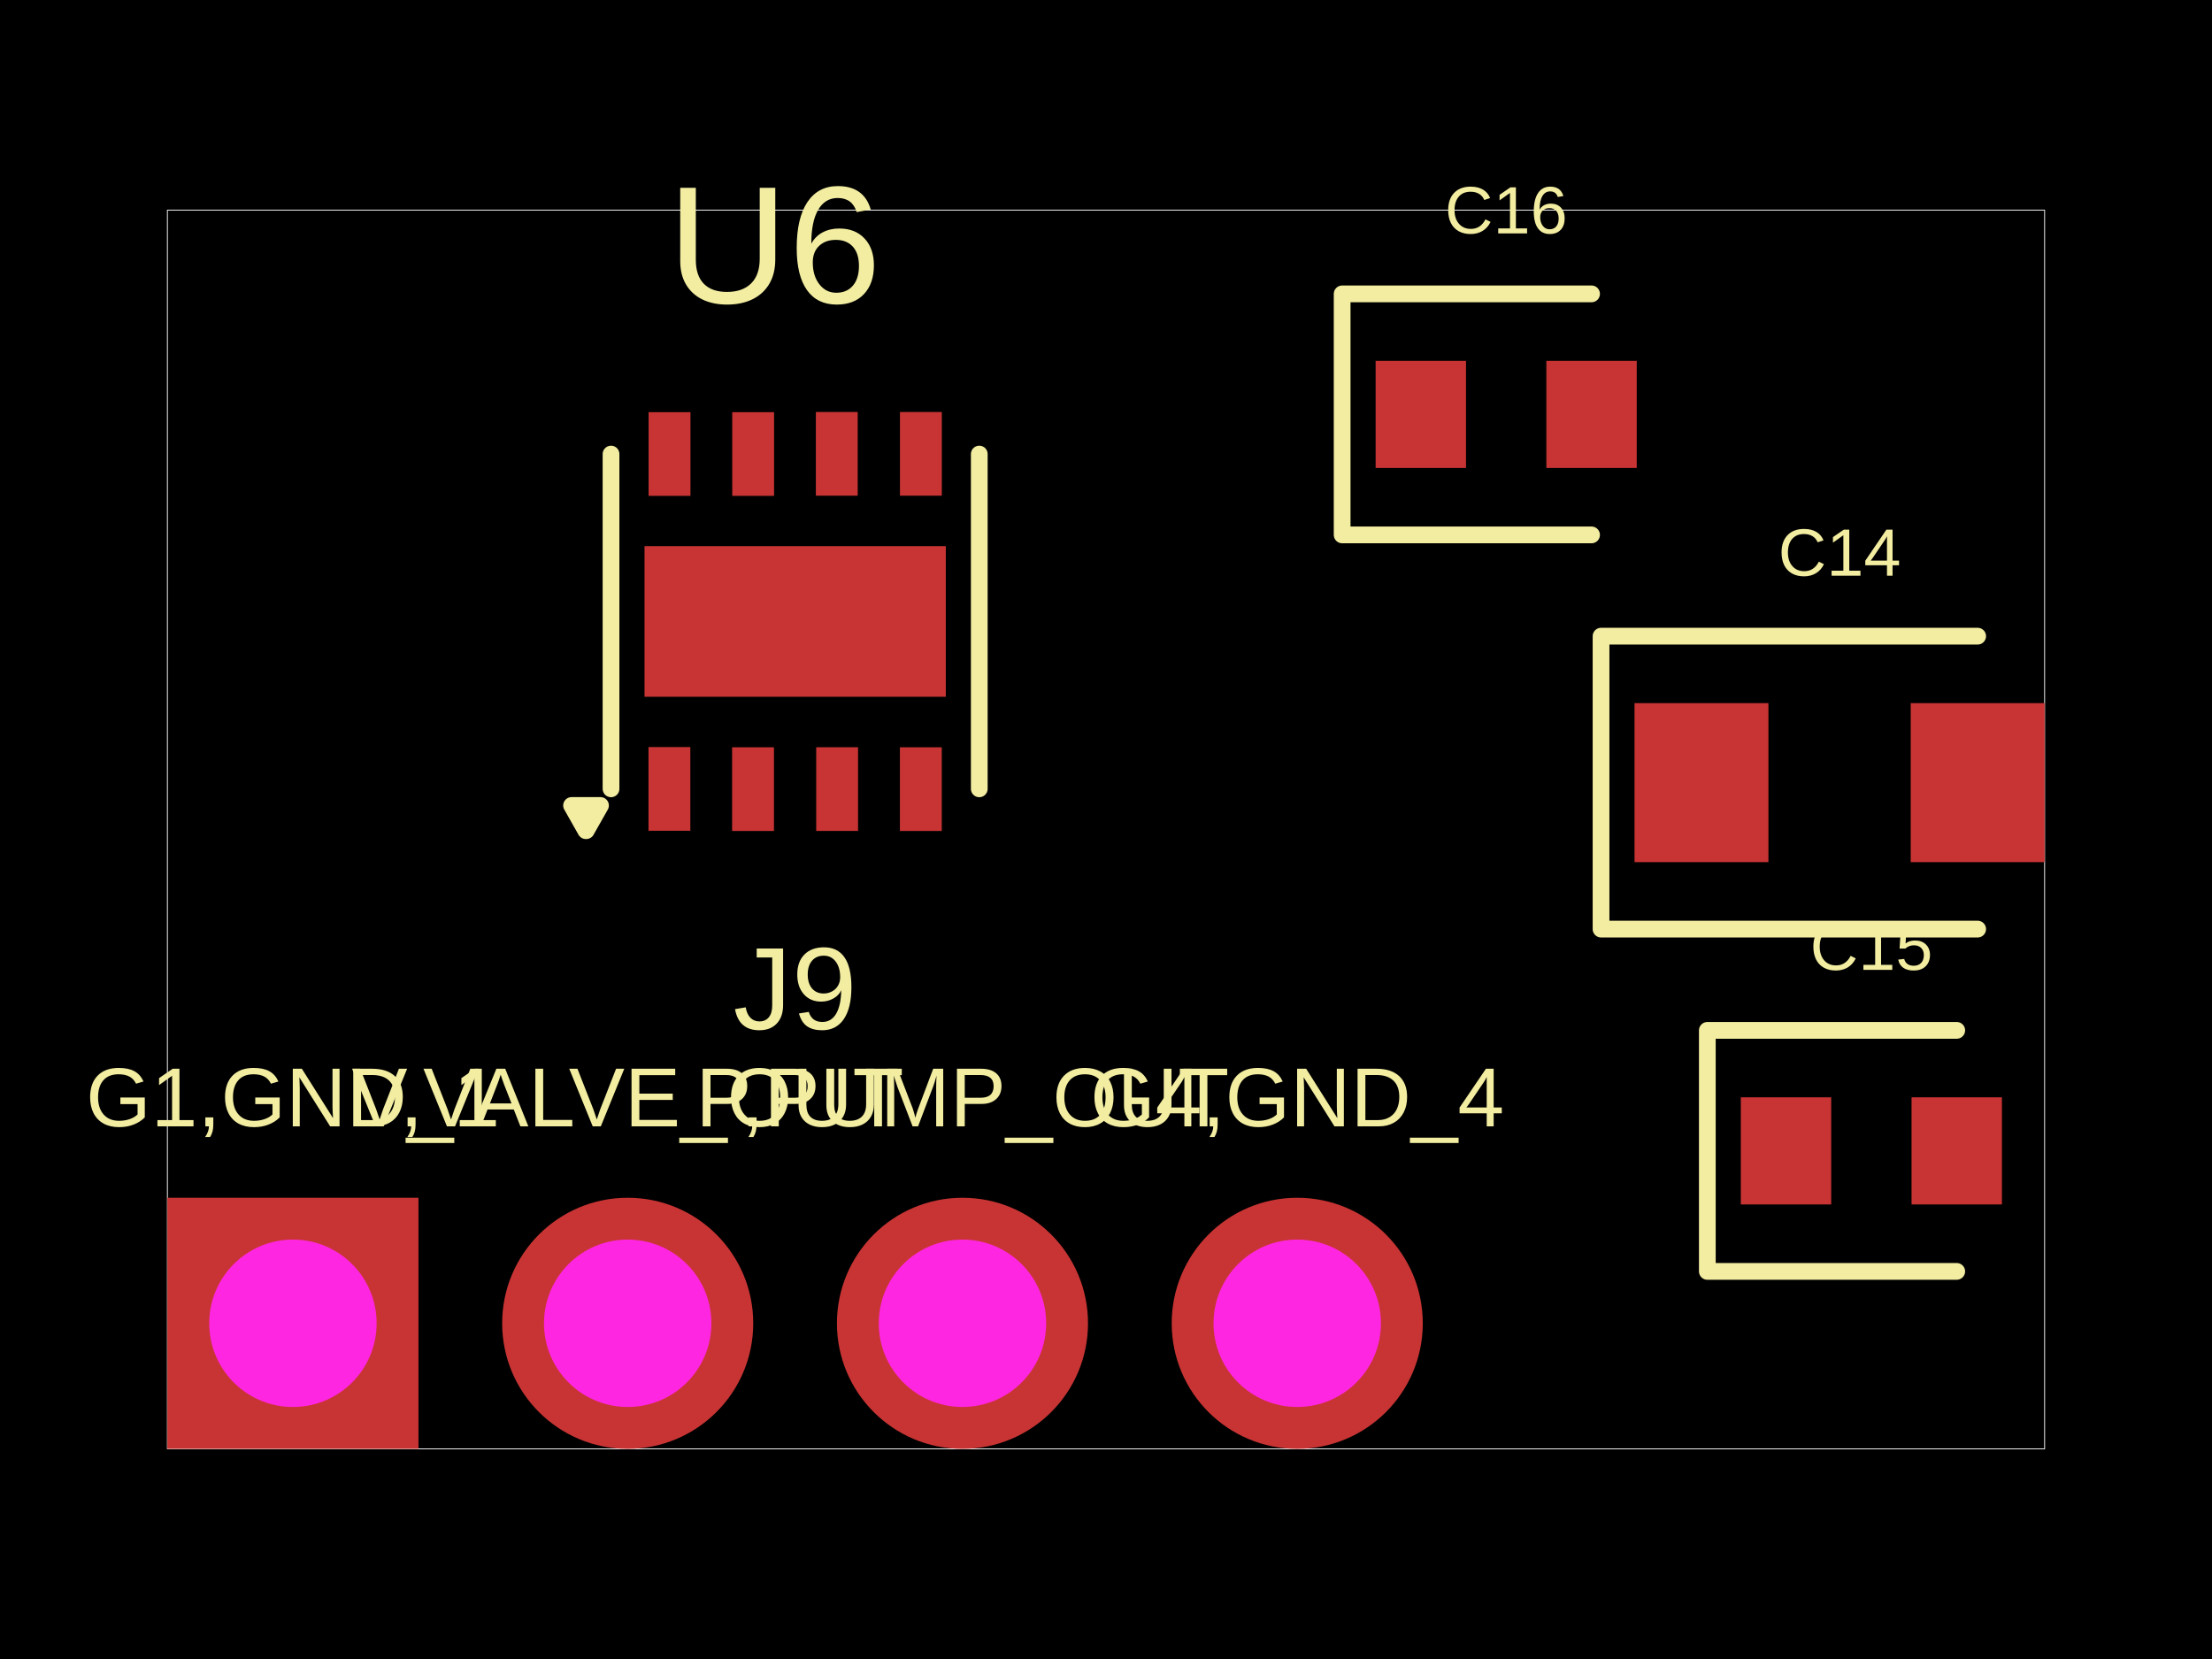
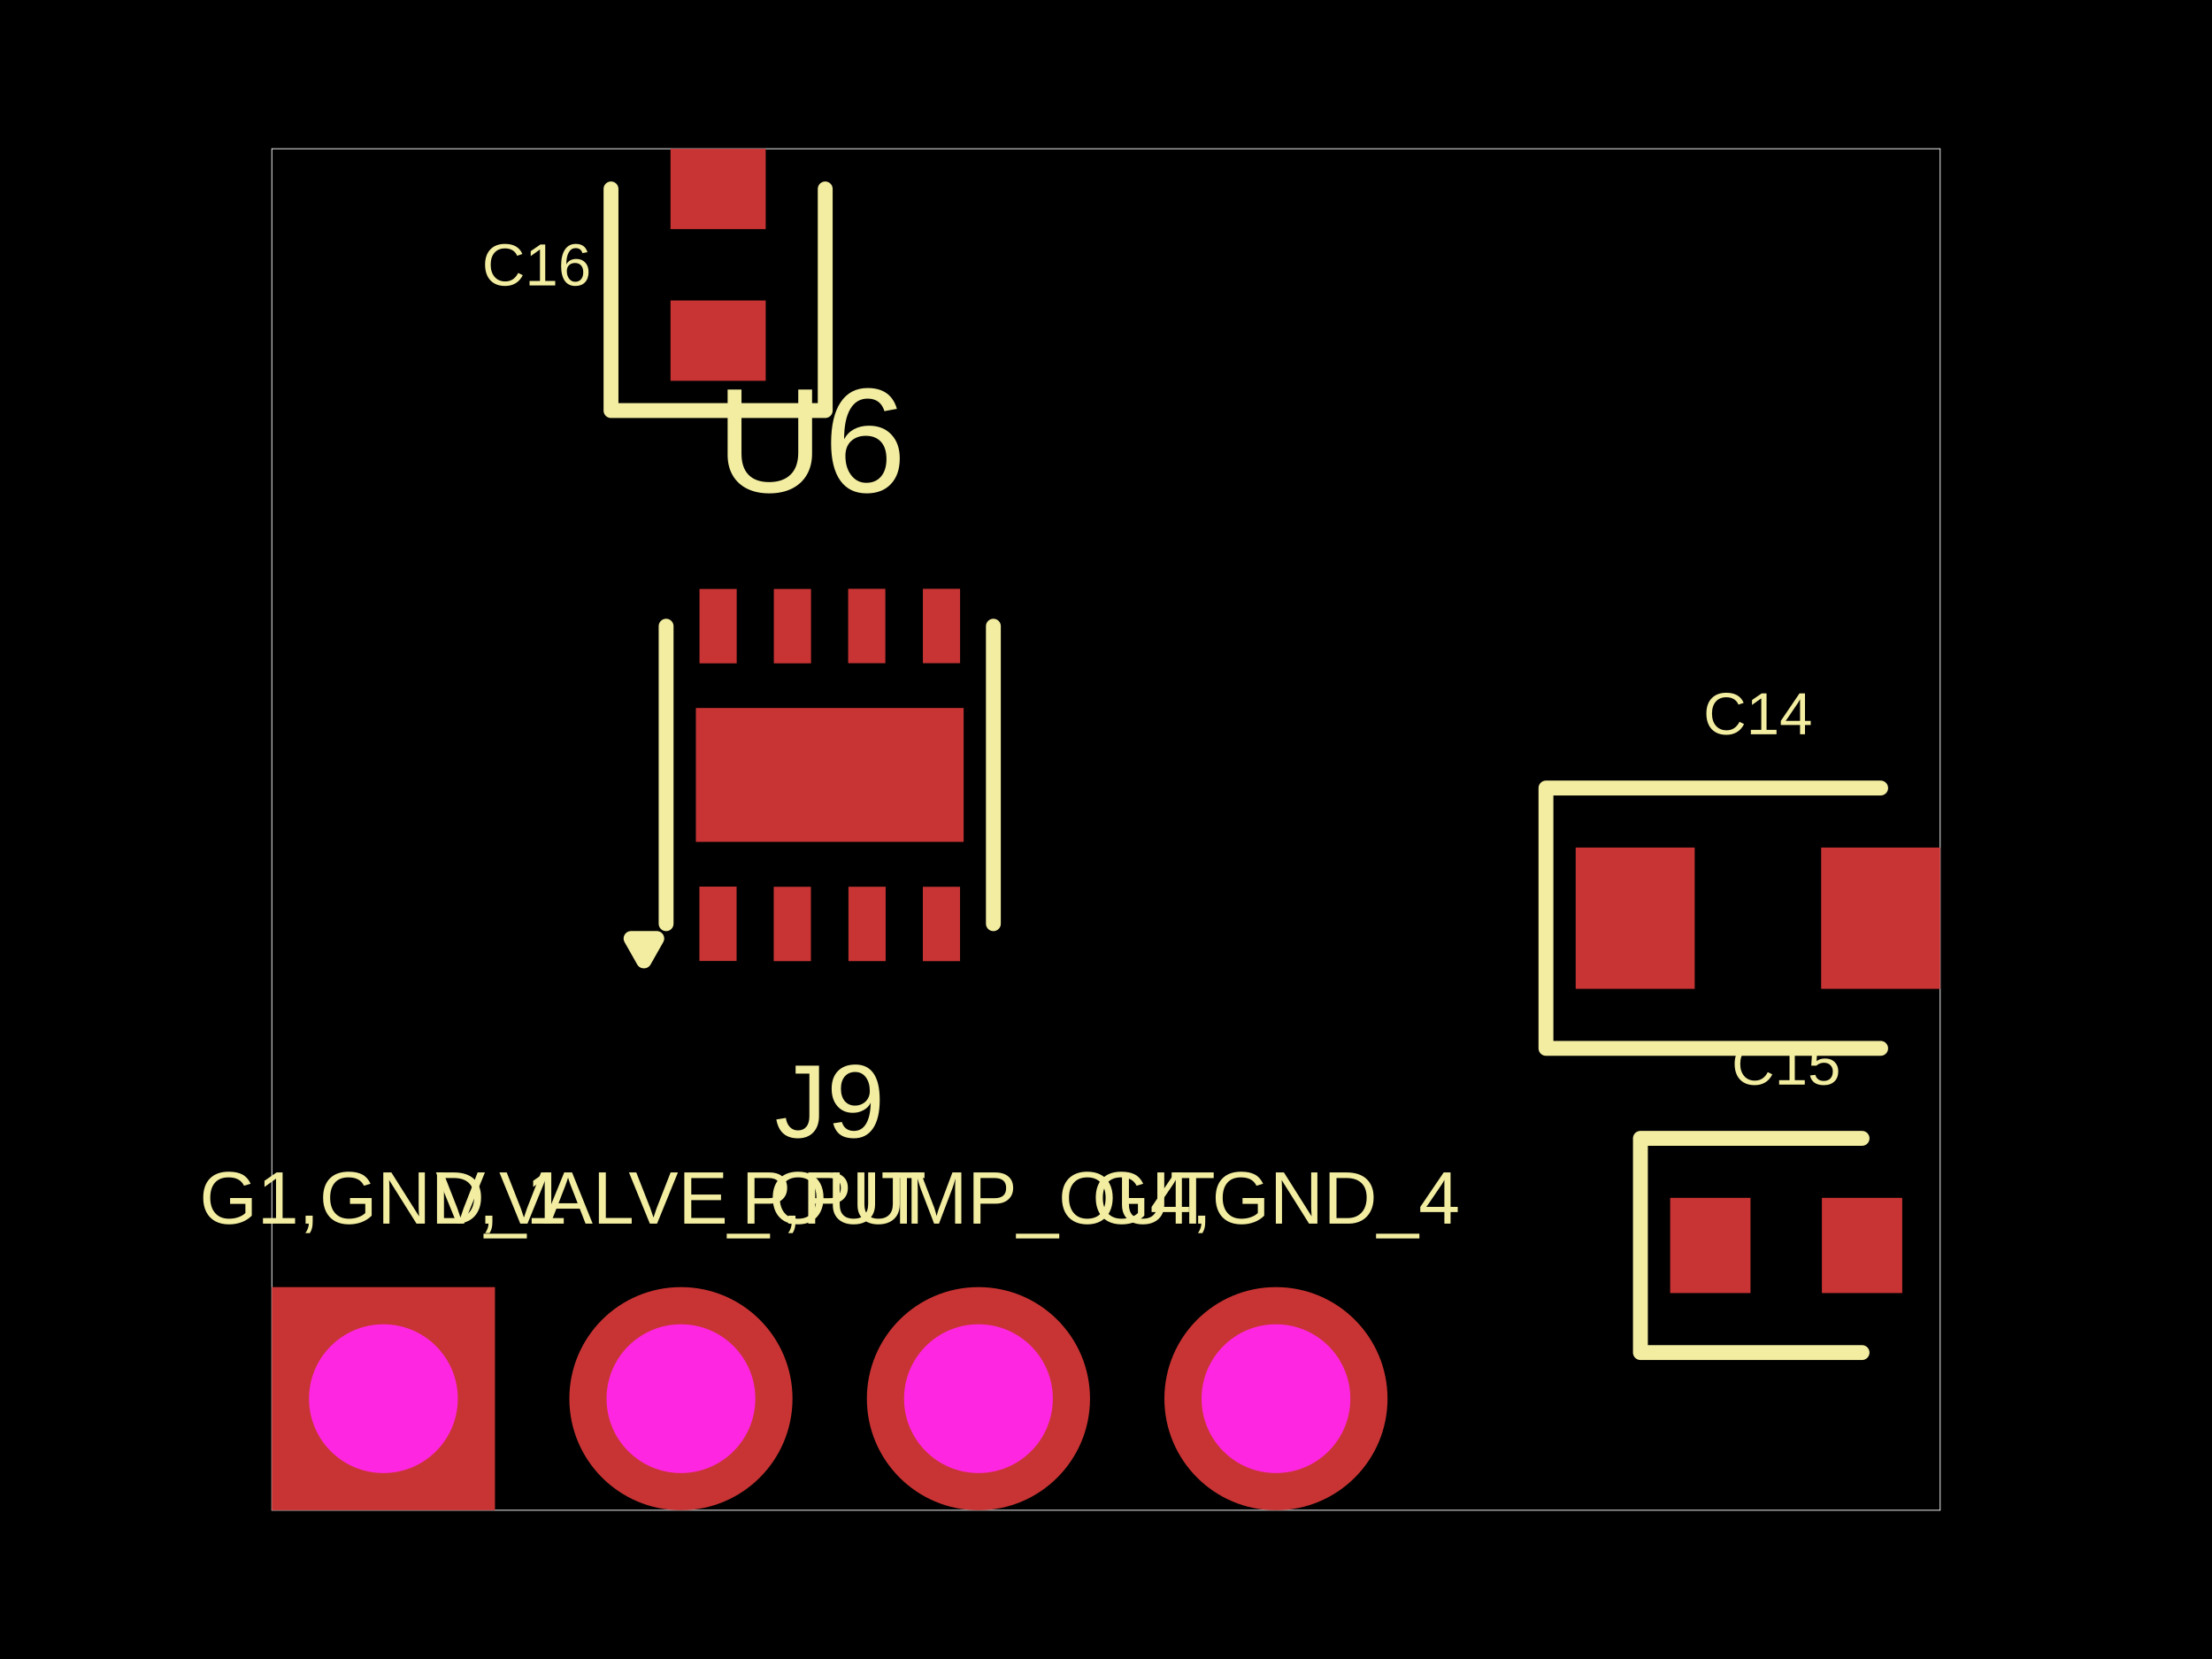
<svg xmlns="http://www.w3.org/2000/svg" width="800" height="600">
  <style />
  <rect class="boundary" x="0" y="0" fill="#000" width="800" height="600" data-type="pcb_background" data-pcb-layer="global" />
-   <rect class="pcb-boundary" fill="none" stroke="#fff" stroke-width="0.3" x="60.537" y="76.012" width="678.925" height="447.976" data-type="pcb_boundary" data-pcb-layer="global" />
-   <rect class="pcb-pad" fill="rgb(200, 52, 52)" x="234.532" y="270.187" width="15.135" height="30.269" data-type="pcb_smtpad" data-pcb-layer="top" data-pad-name="U6.VM" />
-   <rect class="pcb-pad" fill="rgb(200, 52, 52)" x="264.777" y="270.264" width="15.135" height="30.269" data-type="pcb_smtpad" data-pcb-layer="top" data-pad-name="U6.OUT1" />
-   <rect class="pcb-pad" fill="rgb(200, 52, 52)" x="295.192" y="270.249" width="15.135" height="30.269" data-type="pcb_smtpad" data-pcb-layer="top" data-pad-name="U6.OUT2" />
-   <rect class="pcb-pad" fill="rgb(200, 52, 52)" x="325.468" y="270.264" width="15.135" height="30.269" data-type="pcb_smtpad" data-pcb-layer="top" data-pad-name="U6.GND" />
-   <rect class="pcb-pad" fill="rgb(200, 52, 52)" x="325.483" y="149.005" width="15.135" height="30.269" data-type="pcb_smtpad" data-pcb-layer="top" data-pad-name="U6.IN2" data-pad-net-name="PUMP_CONTROL" />
-   <rect class="pcb-pad" fill="rgb(200, 52, 52)" x="295.069" y="149.005" width="15.135" height="30.269" data-type="pcb_smtpad" data-pcb-layer="top" data-pad-name="U6.IN1" data-pad-net-name="VALVE_CONTROL" />
-   <rect class="pcb-pad" fill="rgb(200, 52, 52)" x="264.823" y="149.067" width="15.135" height="30.269" data-type="pcb_smtpad" data-pcb-layer="top" data-pad-name="U6.MODE" />
-   <rect class="pcb-pad" fill="rgb(200, 52, 52)" x="234.578" y="149.067" width="15.135" height="30.269" data-type="pcb_smtpad" data-pcb-layer="top" data-pad-name="U6.VCC" />
-   <rect class="pcb-pad" fill="rgb(200, 52, 52)" x="233.099" y="197.512" width="108.967" height="54.483" data-type="pcb_smtpad" data-pcb-layer="top" data-pad-name="U6.Thermal_Pad" />
-   <rect class="pcb-pad" fill="rgb(200, 52, 52)" x="591.146" y="254.294" width="48.43" height="57.51" data-type="pcb_smtpad" data-pcb-layer="top" data-pad-name="C14.pin1" />
-   <rect class="pcb-pad" fill="rgb(200, 52, 52)" x="691.033" y="254.294" width="48.43" height="57.51" data-type="pcb_smtpad" data-pcb-layer="top" data-pad-name="C14.pin2" data-pad-net-name="GND" />
-   <rect class="pcb-pad" fill="rgb(200, 52, 52)" x="629.588" y="396.86" width="32.69" height="38.744" data-type="pcb_smtpad" data-pcb-layer="top" data-pad-name="C15.pin1" />
-   <rect class="pcb-pad" fill="rgb(200, 52, 52)" x="691.336" y="396.86" width="32.69" height="38.744" data-type="pcb_smtpad" data-pcb-layer="top" data-pad-name="C15.pin2" data-pad-net-name="GND" />
-   <rect class="pcb-pad" fill="rgb(200, 52, 52)" x="497.514" y="130.496" width="32.69" height="38.744" data-type="pcb_smtpad" data-pcb-layer="top" data-pad-name="C16.pin1" />
-   <rect class="pcb-pad" fill="rgb(200, 52, 52)" x="559.262" y="130.496" width="32.69" height="38.744" data-type="pcb_smtpad" data-pcb-layer="top" data-pad-name="C16.pin2" data-pad-net-name="GND" />
-   <path class="pcb-silkscreen pcb-silkscreen-top" d="M 354.167 164.218 L 354.167 285.292" fill="none" stroke="#f2eda1" stroke-width="6.054" stroke-linecap="round" stroke-linejoin="round" data-pcb-component-id="pcb_component_0" data-pcb-silkscreen-path-id="pcb_silkscreen_path_0" data-type="pcb_silkscreen_path" data-pcb-layer="top" />
-   <path class="pcb-silkscreen pcb-silkscreen-top" d="M 220.986 285.292 L 220.986 164.218" fill="none" stroke="#f2eda1" stroke-width="6.054" stroke-linecap="round" stroke-linejoin="round" data-pcb-component-id="pcb_component_0" data-pcb-silkscreen-path-id="pcb_silkscreen_path_1" data-type="pcb_silkscreen_path" data-pcb-layer="top" />
-   <path class="pcb-silkscreen pcb-silkscreen-top" d="M 211.871 300.423 L 206.714 291.314 L 217.181 291.314 L 212.024 300.423" fill="none" stroke="#f2eda1" stroke-width="6.054" stroke-linecap="round" stroke-linejoin="round" data-pcb-component-id="pcb_component_0" data-pcb-silkscreen-path-id="pcb_silkscreen_path_2" data-type="pcb_silkscreen_path" data-pcb-layer="top" />
-   <text x="0" y="0" dx="0" dy="0" fill="#f2eda1" font-family="Arial, sans-serif" font-size="60.537" text-anchor="middle" dominant-baseline="central" transform="matrix(1,0,0,1,280.0329,88.57964)" class="pcb-silkscreen-text pcb-silkscreen-top" data-pcb-silkscreen-text-id="pcb_silkscreen_text_0" stroke="none" data-type="pcb_silkscreen_text" data-pcb-layer="top">U6</text>
-   <path class="pcb-silkscreen pcb-silkscreen-top" d="M 715.248 230.079 L 579.039 230.079 L 579.039 336.02 L 715.248 336.02" fill="none" stroke="#f2eda1" stroke-width="6.054" stroke-linecap="round" stroke-linejoin="round" data-pcb-component-id="pcb_component_1" data-pcb-silkscreen-path-id="pcb_silkscreen_path_3" data-type="pcb_silkscreen_path" data-pcb-layer="top" />
-   <text x="0" y="0" dx="0" dy="0" fill="#f2eda1" font-family="Arial, sans-serif" font-size="24.215" text-anchor="middle" dominant-baseline="central" transform="matrix(1,0,0,1,665.3046,199.8108)" class="pcb-silkscreen-text pcb-silkscreen-top" data-pcb-silkscreen-text-id="pcb_silkscreen_text_1" stroke="none" data-type="pcb_silkscreen_text" data-pcb-layer="top">C14</text>
-   <path class="pcb-silkscreen pcb-silkscreen-top" d="M 707.681 372.645 L 617.48 372.645 L 617.48 459.818 L 707.681 459.818" fill="none" stroke="#f2eda1" stroke-width="6.054" stroke-linecap="round" stroke-linejoin="round" data-pcb-component-id="pcb_component_2" data-pcb-silkscreen-path-id="pcb_silkscreen_path_4" data-type="pcb_silkscreen_path" data-pcb-layer="top" />
-   <text x="0" y="0" dx="0" dy="0" fill="#f2eda1" font-family="Arial, sans-serif" font-size="24.215" text-anchor="middle" dominant-baseline="central" transform="matrix(1,0,0,1,676.8067,342.3761)" class="pcb-silkscreen-text pcb-silkscreen-top" data-pcb-silkscreen-text-id="pcb_silkscreen_text_2" stroke="none" data-type="pcb_silkscreen_text" data-pcb-layer="top">C15</text>
-   <path class="pcb-silkscreen pcb-silkscreen-top" d="M 575.607 106.281 L 485.407 106.281 L 485.407 193.454 L 575.607 193.454" fill="none" stroke="#f2eda1" stroke-width="6.054" stroke-linecap="round" stroke-linejoin="round" data-pcb-component-id="pcb_component_3" data-pcb-silkscreen-path-id="pcb_silkscreen_path_5" data-type="pcb_silkscreen_path" data-pcb-layer="top" />
-   <text x="0" y="0" dx="0" dy="0" fill="#f2eda1" font-family="Arial, sans-serif" font-size="24.215" text-anchor="middle" dominant-baseline="central" transform="matrix(1,0,0,1,544.7333,76.01211)" class="pcb-silkscreen-text pcb-silkscreen-top" data-pcb-silkscreen-text-id="pcb_silkscreen_text_3" stroke="none" data-type="pcb_silkscreen_text" data-pcb-layer="top">C16</text>
-   <text x="0" y="0" dx="0" dy="0" fill="#f2eda1" font-family="Arial, sans-serif" font-size="30.269" text-anchor="middle" dominant-baseline="central" transform="matrix(1,0,0,1,105.9402,396.8596)" class="pcb-silkscreen-text pcb-silkscreen-top" data-pcb-silkscreen-text-id="pcb_silkscreen_text_4" stroke="none" data-type="pcb_silkscreen_text" data-pcb-layer="top">G1,GND_1</text>
-   <text x="0" y="0" dx="0" dy="0" fill="#f2eda1" font-family="Arial, sans-serif" font-size="30.269" text-anchor="middle" dominant-baseline="central" transform="matrix(1,0,0,1,227.0148,396.8596)" class="pcb-silkscreen-text pcb-silkscreen-top" data-pcb-silkscreen-text-id="pcb_silkscreen_text_5" stroke="none" data-type="pcb_silkscreen_text" data-pcb-layer="top">V,VALVE_OUT</text>
-   <text x="0" y="0" dx="0" dy="0" fill="#f2eda1" font-family="Arial, sans-serif" font-size="30.269" text-anchor="middle" dominant-baseline="central" transform="matrix(1,0,0,1,348.0893,396.8596)" class="pcb-silkscreen-text pcb-silkscreen-top" data-pcb-silkscreen-text-id="pcb_silkscreen_text_6" stroke="none" data-type="pcb_silkscreen_text" data-pcb-layer="top">P,PUMP_OUT</text>
-   <text x="0" y="0" dx="0" dy="0" fill="#f2eda1" font-family="Arial, sans-serif" font-size="30.269" text-anchor="middle" dominant-baseline="central" transform="matrix(1,0,0,1,469.1638,396.8596)" class="pcb-silkscreen-text pcb-silkscreen-top" data-pcb-silkscreen-text-id="pcb_silkscreen_text_7" stroke="none" data-type="pcb_silkscreen_text" data-pcb-layer="top">G4,GND_4</text>
-   <text x="0" y="0" dx="0" dy="0" fill="#f2eda1" font-family="Arial, sans-serif" font-size="42.376" text-anchor="middle" dominant-baseline="central" transform="matrix(1,0,0,1,287.552,357.5104)" class="pcb-silkscreen-text pcb-silkscreen-top" data-pcb-silkscreen-text-id="pcb_silkscreen_text_8" stroke="none" data-type="pcb_silkscreen_text" data-pcb-layer="top">J9</text>
+   <rect class="pcb-boundary" fill="none" stroke="#fff" stroke-width="0.3" x="98.316" y="53.8" width="603.368" height="492.4" data-type="pcb_boundary" data-pcb-layer="global" />
+   <rect class="pcb-pad" fill="rgb(200, 52, 52)" x="252.947" y="320.645" width="13.451" height="26.9" data-type="pcb_smtpad" data-pcb-layer="top" data-pad-name="U6.VM" />
+   <rect class="pcb-pad" fill="rgb(200, 52, 52)" x="279.826" y="320.713" width="13.451" height="26.9" data-type="pcb_smtpad" data-pcb-layer="top" data-pad-name="U6.OUT1" />
+   <rect class="pcb-pad" fill="rgb(200, 52, 52)" x="306.856" y="320.699" width="13.451" height="26.9" data-type="pcb_smtpad" data-pcb-layer="top" data-pad-name="U6.OUT2" />
+   <rect class="pcb-pad" fill="rgb(200, 52, 52)" x="333.763" y="320.713" width="13.451" height="26.9" data-type="pcb_smtpad" data-pcb-layer="top" data-pad-name="U6.GND" />
+   <rect class="pcb-pad" fill="rgb(200, 52, 52)" x="333.776" y="212.949" width="13.451" height="26.9" data-type="pcb_smtpad" data-pcb-layer="top" data-pad-name="U6.IN2" data-pad-net-name="PUMP_CONTROL" />
+   <rect class="pcb-pad" fill="rgb(200, 52, 52)" x="306.747" y="212.949" width="13.451" height="26.9" data-type="pcb_smtpad" data-pcb-layer="top" data-pad-name="U6.IN1" data-pad-net-name="VALVE_CONTROL" />
+   <rect class="pcb-pad" fill="rgb(200, 52, 52)" x="279.867" y="213.004" width="13.451" height="26.9" data-type="pcb_smtpad" data-pcb-layer="top" data-pad-name="U6.MODE" />
+   <rect class="pcb-pad" fill="rgb(200, 52, 52)" x="252.988" y="213.004" width="13.451" height="26.9" data-type="pcb_smtpad" data-pcb-layer="top" data-pad-name="U6.VCC" />
+   <rect class="pcb-pad" fill="rgb(200, 52, 52)" x="251.674" y="256.058" width="96.84" height="48.42" data-type="pcb_smtpad" data-pcb-layer="top" data-pad-name="U6.Thermal_Pad" />
+   <rect class="pcb-pad" fill="rgb(200, 52, 52)" x="569.874" y="306.521" width="43.04" height="51.11" data-type="pcb_smtpad" data-pcb-layer="top" data-pad-name="C14.pin1" />
+   <rect class="pcb-pad" fill="rgb(200, 52, 52)" x="658.644" y="306.521" width="43.04" height="51.11" data-type="pcb_smtpad" data-pcb-layer="top" data-pad-name="C14.pin2" />
+   <rect class="pcb-pad" fill="rgb(200, 52, 52)" x="604.037" y="433.22" width="29.052" height="34.432" data-type="pcb_smtpad" data-pcb-layer="top" data-pad-name="C15.pin1" />
+   <rect class="pcb-pad" fill="rgb(200, 52, 52)" x="658.913" y="433.22" width="29.052" height="34.432" data-type="pcb_smtpad" data-pcb-layer="top" data-pad-name="C15.pin2" />
+   <rect class="pcb-pad" fill="rgb(200, 52, 52)" x="242.497" y="108.676" width="34.432" height="29.052" data-type="pcb_smtpad" data-pcb-layer="top" data-pad-name="C16.pin1" />
+   <rect class="pcb-pad" fill="rgb(200, 52, 52)" x="242.497" y="53.8" width="34.432" height="29.052" data-type="pcb_smtpad" data-pcb-layer="top" data-pad-name="C16.pin2" data-pad-net-name="GND" />
+   <path class="pcb-silkscreen pcb-silkscreen-top" d="M 359.268 226.469 L 359.268 334.069" fill="none" stroke="#f2eda1" stroke-width="5.38" stroke-linecap="round" stroke-linejoin="round" data-pcb-component-id="pcb_component_0" data-pcb-silkscreen-path-id="pcb_silkscreen_path_0" data-type="pcb_silkscreen_path" data-pcb-layer="top" />
+   <path class="pcb-silkscreen pcb-silkscreen-top" d="M 240.908 334.069 L 240.908 226.469" fill="none" stroke="#f2eda1" stroke-width="5.38" stroke-linecap="round" stroke-linejoin="round" data-pcb-component-id="pcb_component_0" data-pcb-silkscreen-path-id="pcb_silkscreen_path_1" data-type="pcb_silkscreen_path" data-pcb-layer="top" />
+   <path class="pcb-silkscreen pcb-silkscreen-top" d="M 232.808 347.515 L 228.224 339.42 L 237.527 339.42 L 232.944 347.515" fill="none" stroke="#f2eda1" stroke-width="5.38" stroke-linecap="round" stroke-linejoin="round" data-pcb-component-id="pcb_component_0" data-pcb-silkscreen-path-id="pcb_silkscreen_path_2" data-type="pcb_silkscreen_path" data-pcb-layer="top" />
+   <text x="0" y="0" dx="0" dy="0" fill="#f2eda1" font-family="Arial, sans-serif" font-size="53.8" text-anchor="middle" dominant-baseline="central" transform="matrix(1,0,0,1,293.3841,159.2482)" class="pcb-silkscreen-text pcb-silkscreen-top" data-pcb-silkscreen-text-id="pcb_silkscreen_text_0" stroke="none" data-type="pcb_silkscreen_text" data-pcb-layer="top">U6</text>
+   <path class="pcb-silkscreen pcb-silkscreen-top" d="M 680.164 285.001 L 559.114 285.001 L 559.114 379.151 L 680.164 379.151" fill="none" stroke="#f2eda1" stroke-width="5.38" stroke-linecap="round" stroke-linejoin="round" data-pcb-component-id="pcb_component_1" data-pcb-silkscreen-path-id="pcb_silkscreen_path_3" data-type="pcb_silkscreen_path" data-pcb-layer="top" />
+   <text x="0" y="0" dx="0" dy="0" fill="#f2eda1" font-family="Arial, sans-serif" font-size="21.52" text-anchor="middle" dominant-baseline="central" transform="matrix(1,0,0,1,635.7788,258.1005)" class="pcb-silkscreen-text pcb-silkscreen-top" data-pcb-silkscreen-text-id="pcb_silkscreen_text_1" stroke="none" data-type="pcb_silkscreen_text" data-pcb-layer="top">C14</text>
+   <path class="pcb-silkscreen pcb-silkscreen-top" d="M 673.439 411.7 L 593.277 411.7 L 593.277 489.172 L 673.439 489.172" fill="none" stroke="#f2eda1" stroke-width="5.38" stroke-linecap="round" stroke-linejoin="round" data-pcb-component-id="pcb_component_2" data-pcb-silkscreen-path-id="pcb_silkscreen_path_4" data-type="pcb_silkscreen_path" data-pcb-layer="top" />
+   <text x="0" y="0" dx="0" dy="0" fill="#f2eda1" font-family="Arial, sans-serif" font-size="21.52" text-anchor="middle" dominant-baseline="central" transform="matrix(1,0,0,1,646.0009,384.7997)" class="pcb-silkscreen-text pcb-silkscreen-top" data-pcb-silkscreen-text-id="pcb_silkscreen_text_2" stroke="none" data-type="pcb_silkscreen_text" data-pcb-layer="top">C15</text>
+   <path class="pcb-silkscreen pcb-silkscreen-top" d="M 220.977 68.326 L 220.977 148.488 L 298.449 148.488 L 298.449 68.326" fill="none" stroke="#f2eda1" stroke-width="5.38" stroke-linecap="round" stroke-linejoin="round" data-pcb-component-id="pcb_component_3" data-pcb-silkscreen-path-id="pcb_silkscreen_path_5" data-type="pcb_silkscreen_path" data-pcb-layer="top" />
+   <text x="0" y="0" dx="0" dy="0" fill="#f2eda1" font-family="Arial, sans-serif" font-size="21.52" text-anchor="middle" dominant-baseline="central" transform="matrix(1,0,0,1,194.0769,95.76414)" class="pcb-silkscreen-text pcb-silkscreen-top" data-pcb-silkscreen-text-id="pcb_silkscreen_text_3" stroke="none" data-type="pcb_silkscreen_text" data-pcb-layer="top">C16</text>
+   <text x="0" y="0" dx="0" dy="0" fill="#f2eda1" font-family="Arial, sans-serif" font-size="26.9" text-anchor="middle" dominant-baseline="central" transform="matrix(1,0,0,1,138.6661,433.2198)" class="pcb-silkscreen-text pcb-silkscreen-top" data-pcb-silkscreen-text-id="pcb_silkscreen_text_4" stroke="none" data-type="pcb_silkscreen_text" data-pcb-layer="top">G1,GND_1</text>
+   <text x="0" y="0" dx="0" dy="0" fill="#f2eda1" font-family="Arial, sans-serif" font-size="26.9" text-anchor="middle" dominant-baseline="central" transform="matrix(1,0,0,1,246.2663,433.2198)" class="pcb-silkscreen-text pcb-silkscreen-top" data-pcb-silkscreen-text-id="pcb_silkscreen_text_5" stroke="none" data-type="pcb_silkscreen_text" data-pcb-layer="top">V,VALVE_OUT</text>
+   <text x="0" y="0" dx="0" dy="0" fill="#f2eda1" font-family="Arial, sans-serif" font-size="26.9" text-anchor="middle" dominant-baseline="central" transform="matrix(1,0,0,1,353.8664,433.2198)" class="pcb-silkscreen-text pcb-silkscreen-top" data-pcb-silkscreen-text-id="pcb_silkscreen_text_6" stroke="none" data-type="pcb_silkscreen_text" data-pcb-layer="top">P,PUMP_OUT</text>
+   <text x="0" y="0" dx="0" dy="0" fill="#f2eda1" font-family="Arial, sans-serif" font-size="26.9" text-anchor="middle" dominant-baseline="central" transform="matrix(1,0,0,1,461.4666,433.2198)" class="pcb-silkscreen-text pcb-silkscreen-top" data-pcb-silkscreen-text-id="pcb_silkscreen_text_7" stroke="none" data-type="pcb_silkscreen_text" data-pcb-layer="top">G4,GND_4</text>
+   <text x="0" y="0" dx="0" dy="0" fill="#f2eda1" font-family="Arial, sans-serif" font-size="37.66" text-anchor="middle" dominant-baseline="central" transform="matrix(1,0,0,1,300.0664,398.2497)" class="pcb-silkscreen-text pcb-silkscreen-top" data-pcb-silkscreen-text-id="pcb_silkscreen_text_8" stroke="none" data-type="pcb_silkscreen_text" data-pcb-layer="top">J9</text>
  <g data-type="pcb_plated_hole" data-pcb-layer="through" data-pad-name="J9.G1">
-     <rect class="pcb-hole-outer-pad" fill="rgb(200, 52, 52)" x="60.537" y="433.182" width="90.806" height="90.806" data-type="pcb_plated_hole" data-pcb-layer="top" />
-     <circle class="pcb-hole-inner" fill="#FF26E2" cx="105.94" cy="478.585" r="30.269" data-type="pcb_plated_hole_drill" data-pcb-layer="drill" />
+     <rect class="pcb-hole-outer-pad" fill="rgb(200, 52, 52)" x="98.316" y="465.5" width="80.7" height="80.7" data-type="pcb_plated_hole" data-pcb-layer="top" />
+     <circle class="pcb-hole-inner" fill="#FF26E2" cx="138.666" cy="505.85" r="26.9" data-type="pcb_plated_hole_drill" data-pcb-layer="drill" />
  </g>
  <g data-type="pcb_plated_hole" data-pcb-layer="through" data-pad-name="J9.V">
-     <circle class="pcb-hole-outer" fill="rgb(200, 52, 52)" cx="227.015" cy="478.585" r="45.403" data-type="pcb_plated_hole" data-pcb-layer="top" />
-     <circle class="pcb-hole-inner" fill="#FF26E2" cx="227.015" cy="478.585" r="30.269" data-type="pcb_plated_hole_drill" data-pcb-layer="drill" />
+     <circle class="pcb-hole-outer" fill="rgb(200, 52, 52)" cx="246.266" cy="505.85" r="40.35" data-type="pcb_plated_hole" data-pcb-layer="top" />
+     <circle class="pcb-hole-inner" fill="#FF26E2" cx="246.266" cy="505.85" r="26.9" data-type="pcb_plated_hole_drill" data-pcb-layer="drill" />
  </g>
  <g data-type="pcb_plated_hole" data-pcb-layer="through" data-pad-name="J9.P">
-     <circle class="pcb-hole-outer" fill="rgb(200, 52, 52)" cx="348.089" cy="478.585" r="45.403" data-type="pcb_plated_hole" data-pcb-layer="top" />
-     <circle class="pcb-hole-inner" fill="#FF26E2" cx="348.089" cy="478.585" r="30.269" data-type="pcb_plated_hole_drill" data-pcb-layer="drill" />
+     <circle class="pcb-hole-outer" fill="rgb(200, 52, 52)" cx="353.866" cy="505.85" r="40.35" data-type="pcb_plated_hole" data-pcb-layer="top" />
+     <circle class="pcb-hole-inner" fill="#FF26E2" cx="353.866" cy="505.85" r="26.9" data-type="pcb_plated_hole_drill" data-pcb-layer="drill" />
  </g>
  <g data-type="pcb_plated_hole" data-pcb-layer="through" data-pad-name="J9.G4">
-     <circle class="pcb-hole-outer" fill="rgb(200, 52, 52)" cx="469.164" cy="478.585" r="45.403" data-type="pcb_plated_hole" data-pcb-layer="top" />
-     <circle class="pcb-hole-inner" fill="#FF26E2" cx="469.164" cy="478.585" r="30.269" data-type="pcb_plated_hole_drill" data-pcb-layer="drill" />
+     <circle class="pcb-hole-outer" fill="rgb(200, 52, 52)" cx="461.467" cy="505.85" r="40.35" data-type="pcb_plated_hole" data-pcb-layer="top" />
+     <circle class="pcb-hole-inner" fill="#FF26E2" cx="461.467" cy="505.85" r="26.9" data-type="pcb_plated_hole_drill" data-pcb-layer="drill" />
  </g>
</svg>
